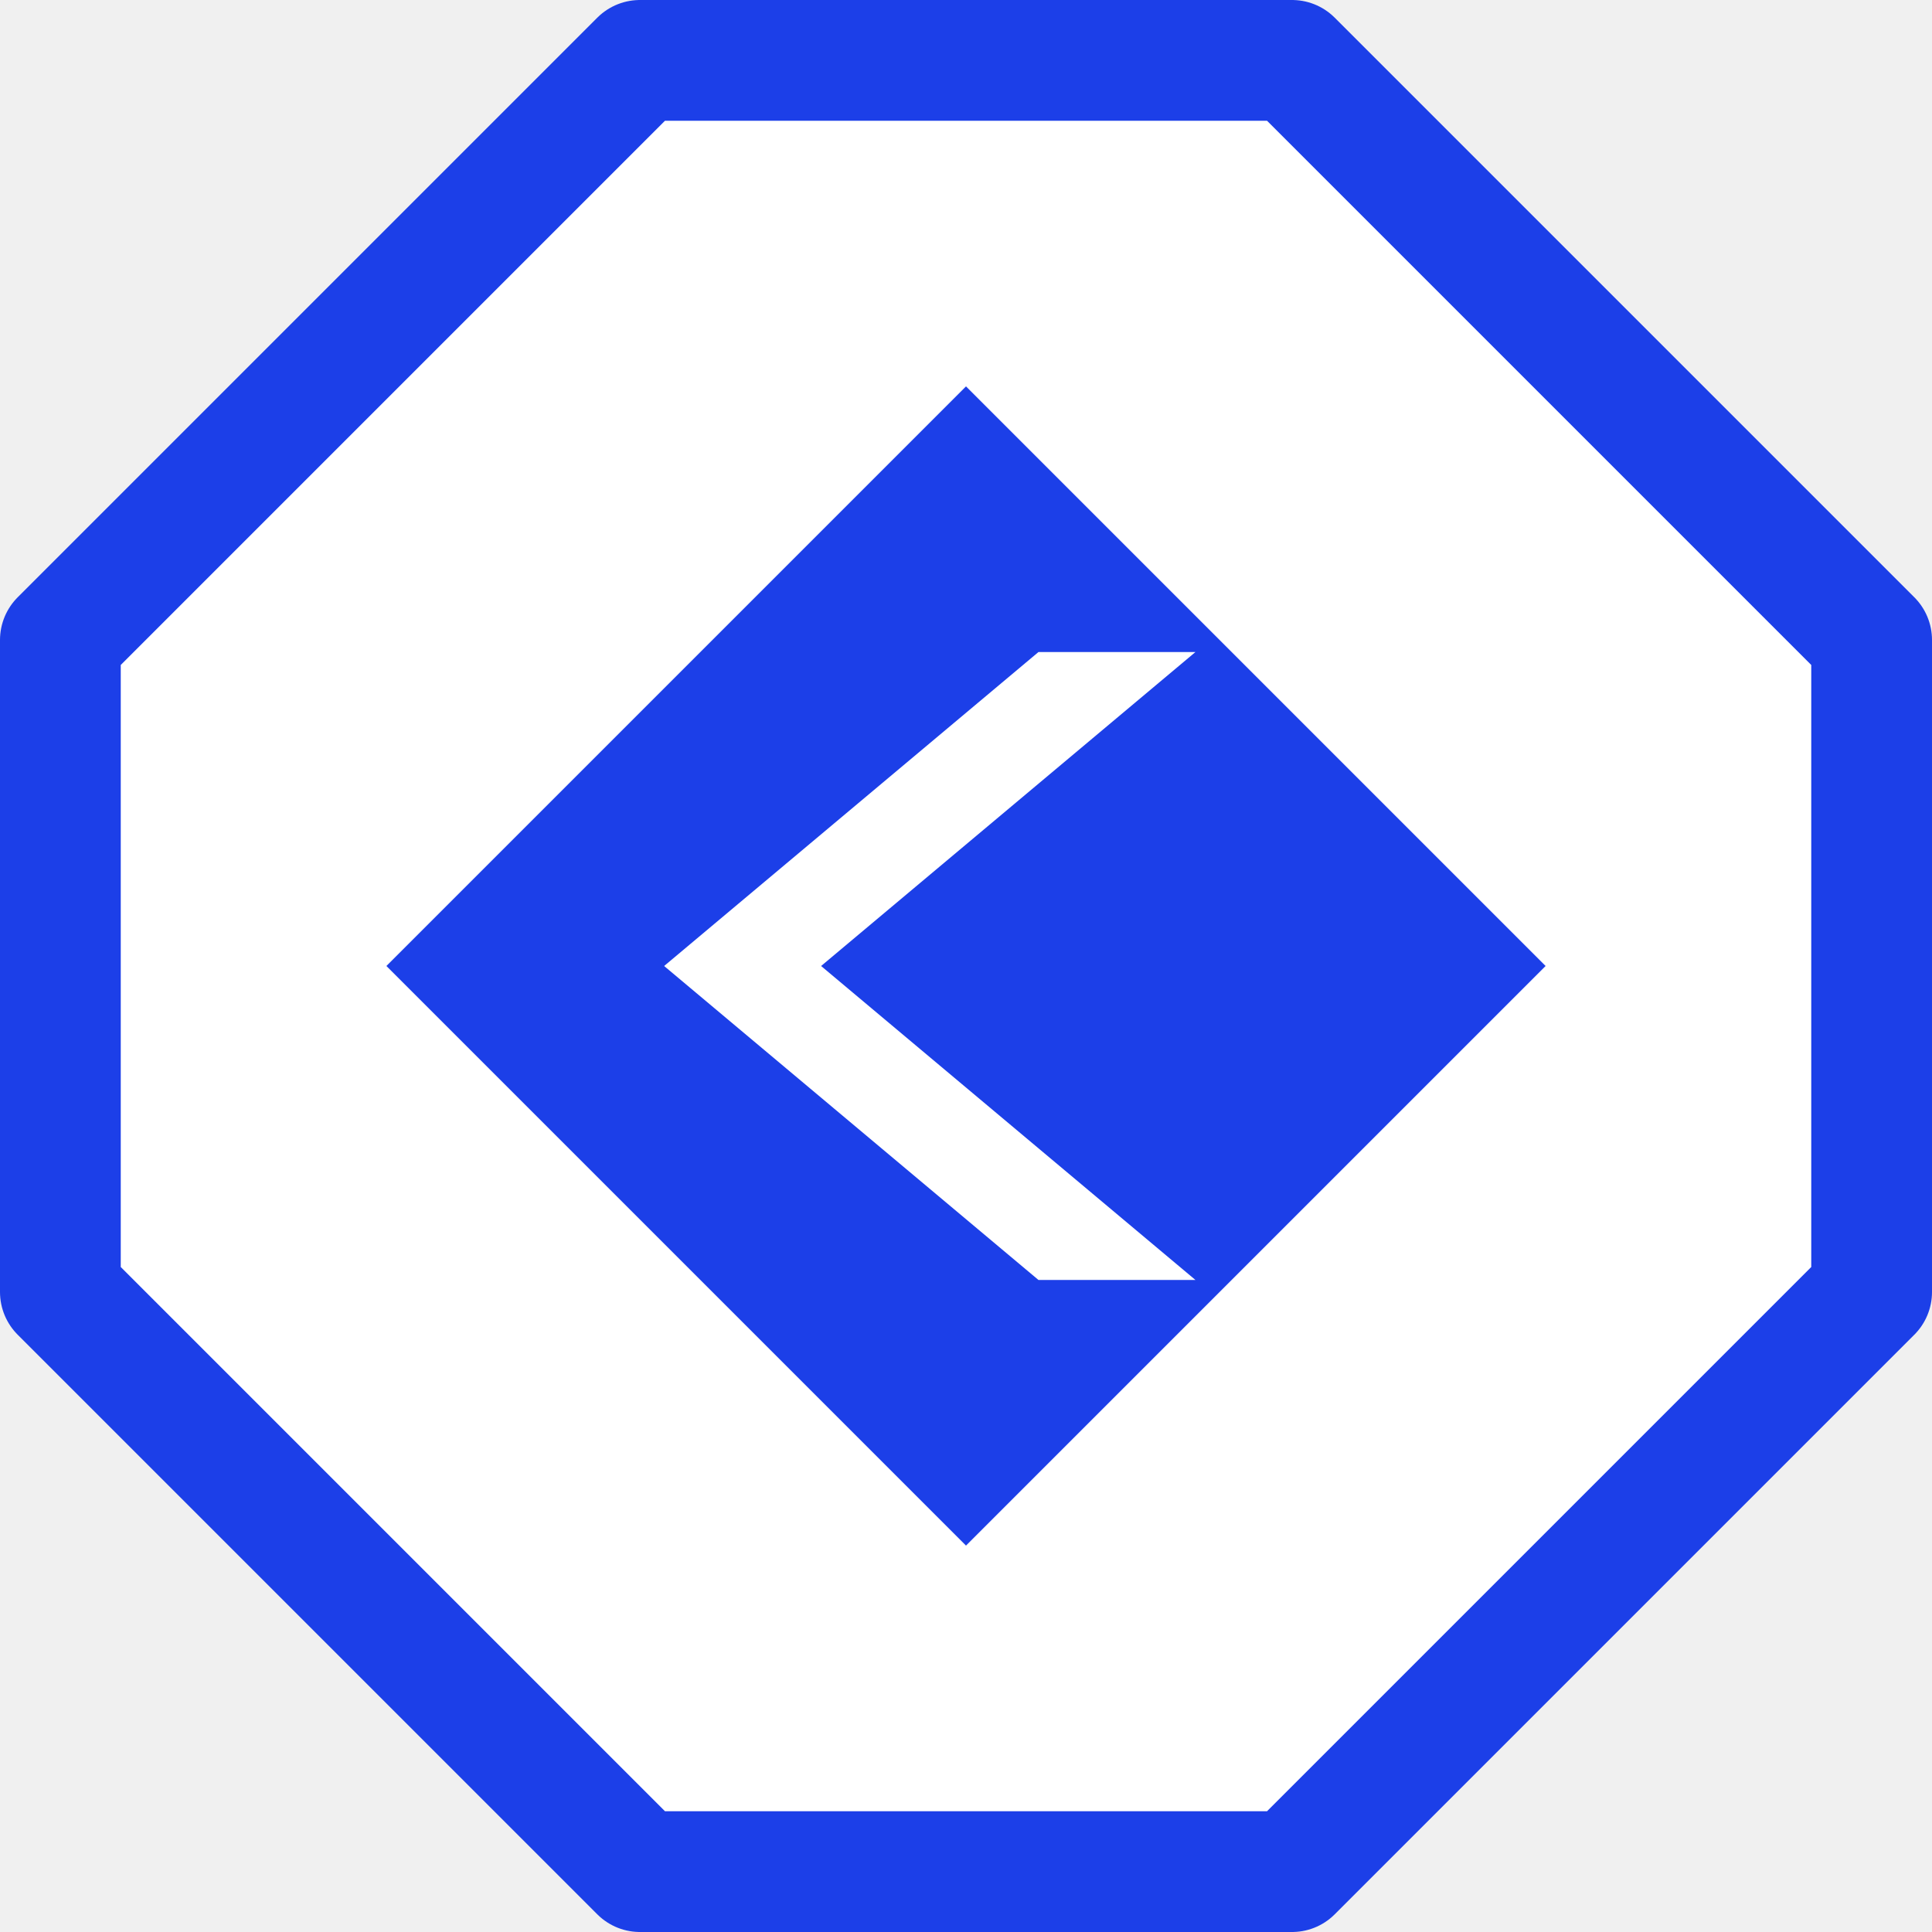
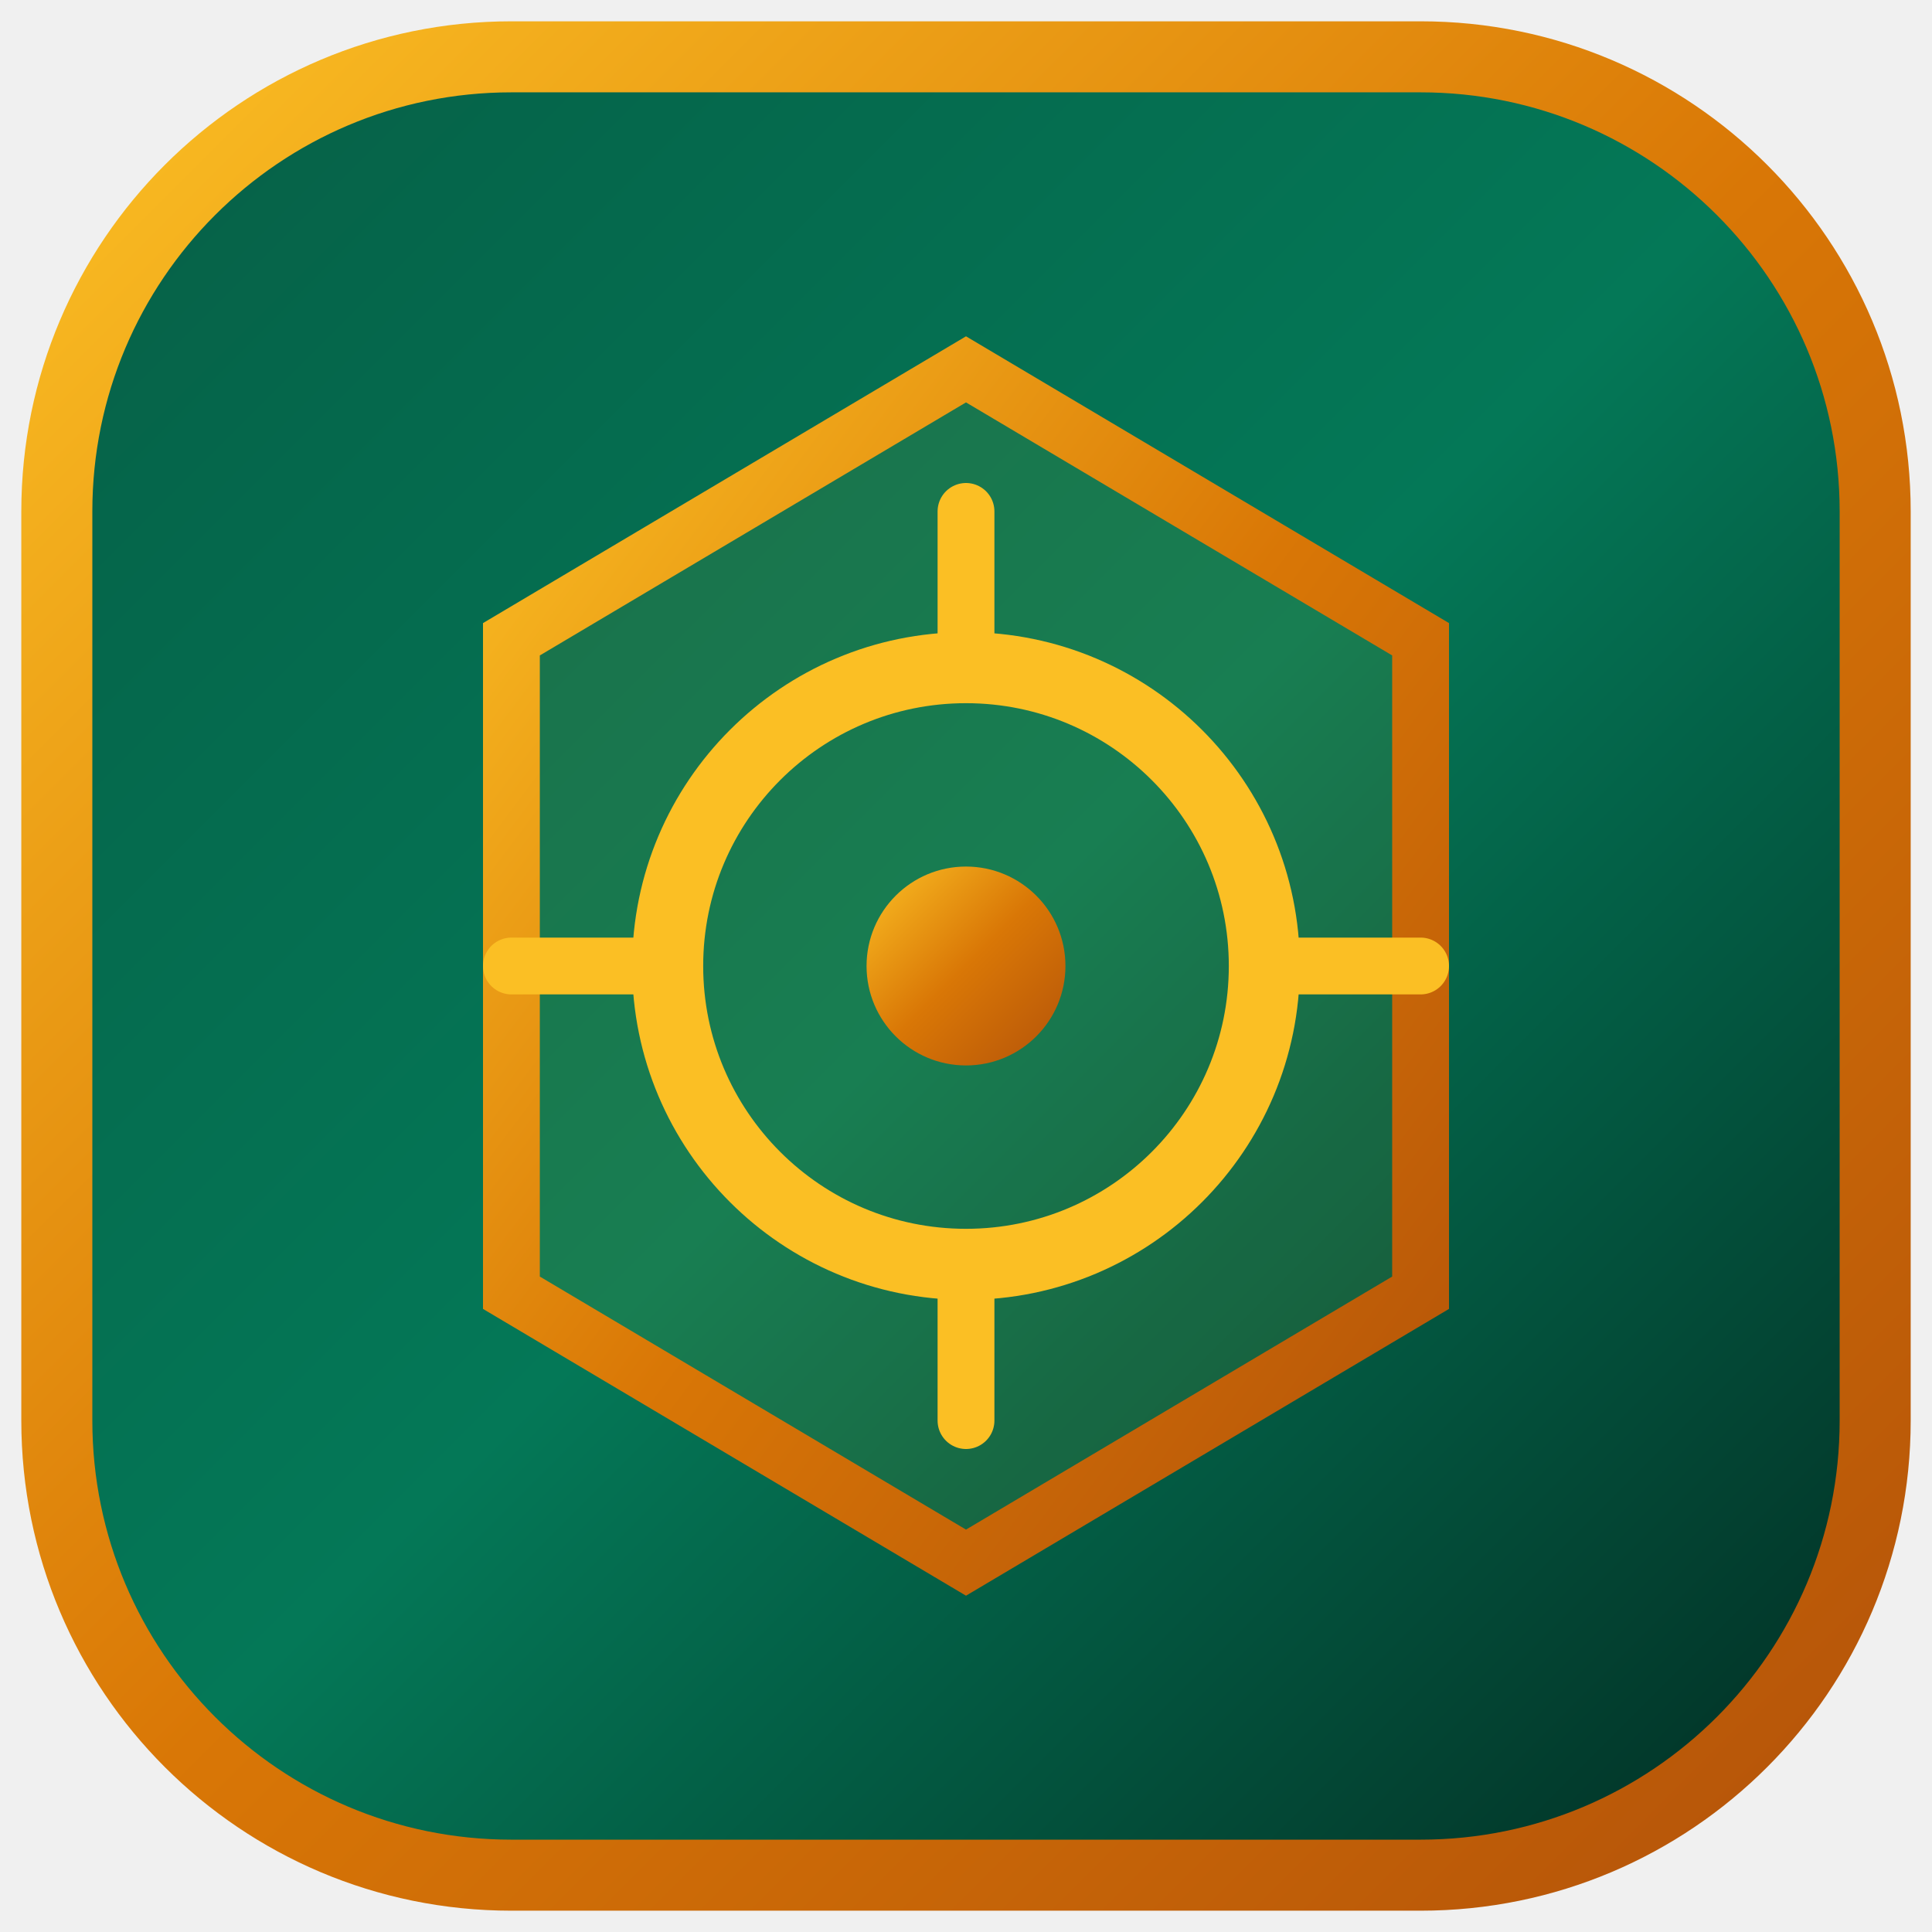
- <svg xmlns="http://www.w3.org/2000/svg" viewBox="0 0 160 160" width="160" height="160" fill="none">
-   <polygon points="53,5 107,5 155,53 155,107 107,155 53,155 5,107 5,53" fill="#ffffff" stroke="#1C3FE8" stroke-width="10" stroke-linejoin="round" />
-   <polygon points="80,32 128,80 80,128 32,80" fill="#1C3FE8" />
-   <path d="M99 54 L68 80 L99 106 L86 106 L55 80 L86 54 Z" fill="#ffffff" />
+ <svg xmlns="http://www.w3.org/2000/svg" viewBox="0 0 68 68" width="68" height="68" fill="none">
+   <defs>
+     <linearGradient id="orvatioEmeraldIcon" x1="0%" y1="0%" x2="100%" y2="100%">
+       <stop offset="0%" stop-color="#065F46" />
+       <stop offset="50%" stop-color="#047857" />
+       <stop offset="100%" stop-color="#022C22" />
+     </linearGradient>
+     <linearGradient id="orvatioGoldIcon" x1="0%" y1="0%" x2="100%" y2="100%">
+       <stop offset="0%" stop-color="#FBBF24" />
+       <stop offset="50%" stop-color="#D97706" />
+       <stop offset="100%" stop-color="#B45309" />
+     </linearGradient>
+   </defs>
+   <rect x="2" y="2" width="64" height="64" rx="16" fill="url(#orvatioEmeraldIcon)" stroke="url(#orvatioGoldIcon)" stroke-width="2.5" />
+   <path d="M34 13L50 22.5V45.5L34 55L18 45.5V22.5L34 13Z" stroke="url(#orvatioGoldIcon)" stroke-width="2" fill="rgba(251, 191, 36, 0.08)" />
+   <circle cx="34" cy="34" r="10.5" stroke="#FBBF24" stroke-width="2.5" fill="none" />
+   <path d="M34 18V23.5M34 44.5V50M18 34H23.5M44.5 34H50" stroke="#FBBF24" stroke-width="2" stroke-linecap="round" />
+   <circle cx="34" cy="34" r="3.5" fill="url(#orvatioGoldIcon)" />
</svg>
